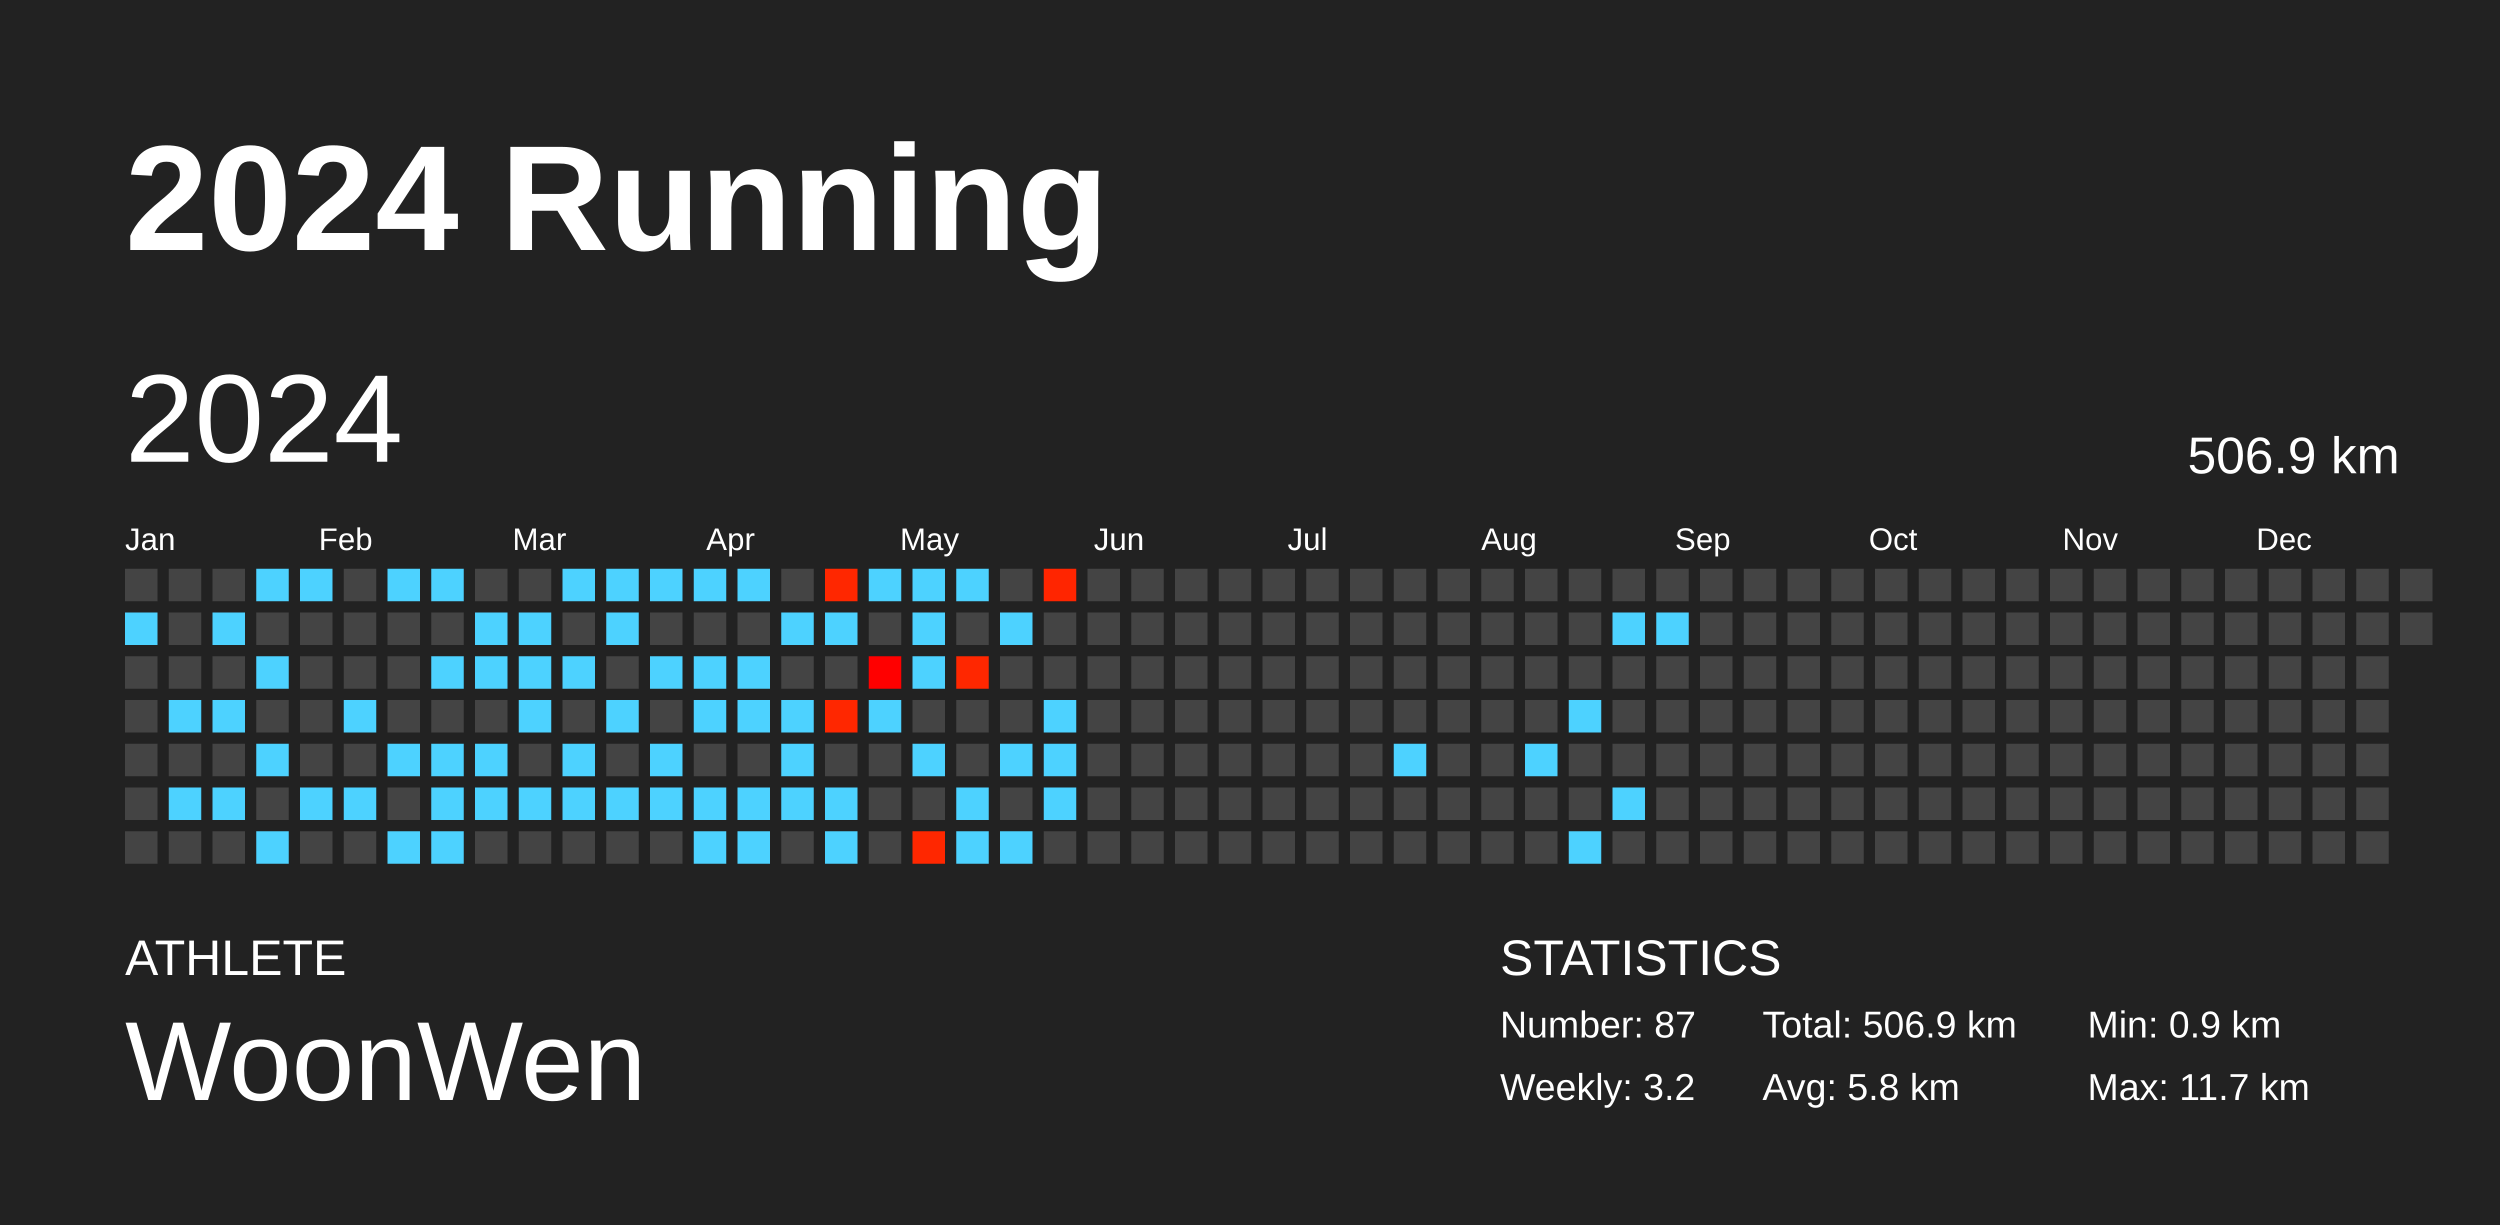
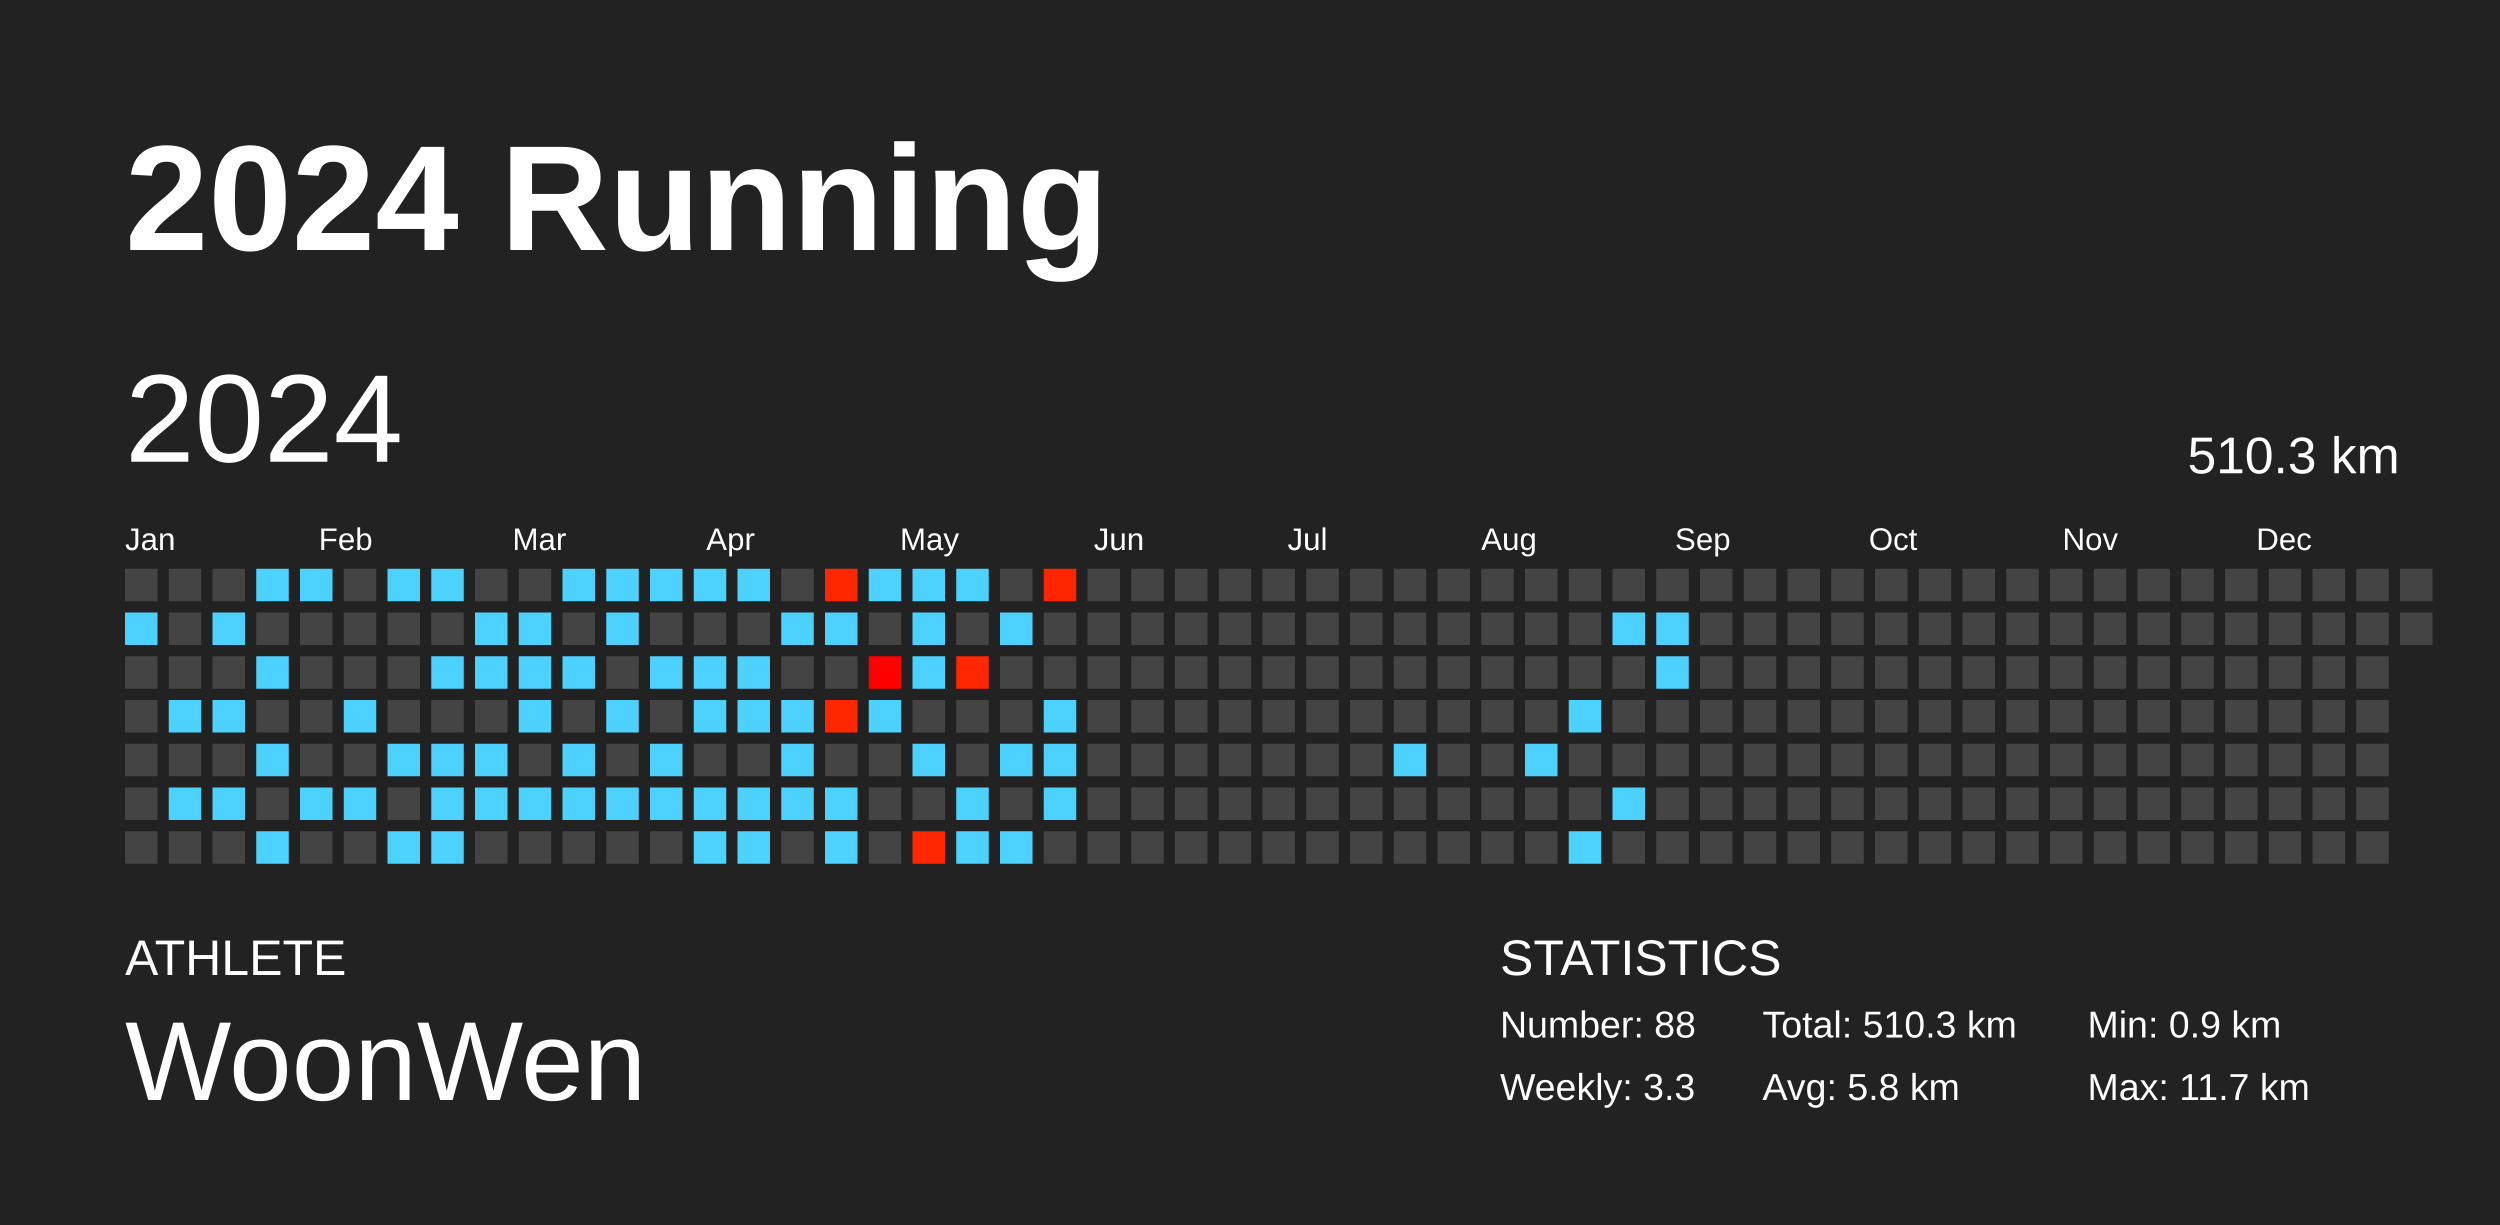
<svg xmlns="http://www.w3.org/2000/svg" baseProfile="full" height="98mm" version="1.1" viewBox="0,0,200,98" width="200mm">
  <defs />
  <rect fill="#222222" height="98" width="200" x="0" y="0" />
  <text fill="#FFFFFF" style="font-size:12px; font-family:Arial; font-weight:bold;" x="10" y="20">2024 Running</text>
  <text fill="#FFFFFF" style="font-size:4px; font-family:Arial" x="10" y="78">ATHLETE</text>
  <text fill="#FFFFFF" style="font-size:9px; font-family:Arial" x="10" y="88">WoonWen</text>
  <text fill="#FFFFFF" style="font-size:4px; font-family:Arial" x="120" y="78">STATISTICS</text>
-   <text fill="#FFFFFF" style="font-size:3px; font-family:Arial" x="120" y="83">Number: 87</text>
-   <text fill="#FFFFFF" style="font-size:3px; font-family:Arial" x="120" y="88">Weekly: 3.2</text>
-   <text fill="#FFFFFF" style="font-size:3px; font-family:Arial" x="141" y="83">Total: 506.9 km</text>
+   <text fill="#FFFFFF" style="font-size:3px; font-family:Arial" x="120" y="83">Number: 88</text>
+   <text fill="#FFFFFF" style="font-size:3px; font-family:Arial" x="120" y="88">Weekly: 3.3</text>
+   <text fill="#FFFFFF" style="font-size:3px; font-family:Arial" x="141" y="83">Total: 510.3 km</text>
  <text fill="#FFFFFF" style="font-size:3px; font-family:Arial" x="141" y="88">Avg: 5.8 km</text>
  <text fill="#FFFFFF" style="font-size:3px; font-family:Arial" x="167" y="83">Min: 0.9 km</text>
  <text fill="#FFFFFF" style="font-size:3px; font-family:Arial" x="167" y="88">Max: 11.7 km</text>
  <text dominant-baseline="hanging" fill="#FFFFFF" style="font-size:10.0px; font-family:Arial;" x="10" y="30">2024</text>
-   <text dominant-baseline="hanging" fill="#FFFFFF" style="font-size:4.125px; font-family:Arial;" x="175" y="35">506.9 km</text>
+   <text dominant-baseline="hanging" fill="#FFFFFF" style="font-size:4.125px; font-family:Arial;" x="175" y="35">510.3 km</text>
  <text fill="#FFFFFF" style="font-size:2.5px; font-family:Arial" x="10.0" y="44">Jan</text>
  <text fill="#FFFFFF" style="font-size:2.5px; font-family:Arial" x="25.5" y="44">Feb</text>
  <text fill="#FFFFFF" style="font-size:2.5px; font-family:Arial" x="41.0" y="44">Mar</text>
  <text fill="#FFFFFF" style="font-size:2.5px; font-family:Arial" x="56.5" y="44">Apr</text>
  <text fill="#FFFFFF" style="font-size:2.5px; font-family:Arial" x="72.0" y="44">May</text>
  <text fill="#FFFFFF" style="font-size:2.5px; font-family:Arial" x="87.5" y="44">Jun</text>
  <text fill="#FFFFFF" style="font-size:2.5px; font-family:Arial" x="103.0" y="44">Jul</text>
  <text fill="#FFFFFF" style="font-size:2.5px; font-family:Arial" x="118.5" y="44">Aug</text>
  <text fill="#FFFFFF" style="font-size:2.5px; font-family:Arial" x="134.0" y="44">Sep</text>
  <text fill="#FFFFFF" style="font-size:2.5px; font-family:Arial" x="149.5" y="44">Oct</text>
  <text fill="#FFFFFF" style="font-size:2.5px; font-family:Arial" x="165.0" y="44">Nov</text>
  <text fill="#FFFFFF" style="font-size:2.5px; font-family:Arial" x="180.5" y="44">Dec</text>
  <rect fill="#444444" height="2.6" width="2.6" x="10.0" y="45.5" />
  <rect fill="#4dd2ff" height="2.6" width="2.6" x="10.0" y="49.0" />
  <rect fill="#444444" height="2.6" width="2.6" x="10.0" y="52.5" />
  <rect fill="#444444" height="2.6" width="2.6" x="10.0" y="56.0" />
  <rect fill="#444444" height="2.6" width="2.6" x="10.0" y="59.5" />
  <rect fill="#444444" height="2.6" width="2.6" x="10.0" y="63.0" />
  <rect fill="#444444" height="2.6" width="2.6" x="10.0" y="66.5" />
  <rect fill="#444444" height="2.6" width="2.6" x="13.5" y="45.5" />
  <rect fill="#444444" height="2.6" width="2.6" x="13.5" y="49.0" />
  <rect fill="#444444" height="2.6" width="2.6" x="13.5" y="52.5" />
  <rect fill="#4dd2ff" height="2.6" width="2.6" x="13.5" y="56.0" />
  <rect fill="#444444" height="2.6" width="2.6" x="13.5" y="59.5" />
  <rect fill="#4dd2ff" height="2.6" width="2.6" x="13.5" y="63.0" />
  <rect fill="#444444" height="2.6" width="2.6" x="13.5" y="66.5" />
  <rect fill="#444444" height="2.6" width="2.6" x="17.0" y="45.5" />
  <rect fill="#4dd2ff" height="2.6" width="2.6" x="17.0" y="49.0" />
  <rect fill="#444444" height="2.6" width="2.6" x="17.0" y="52.5" />
  <rect fill="#4dd2ff" height="2.6" width="2.6" x="17.0" y="56.0" />
  <rect fill="#444444" height="2.6" width="2.6" x="17.0" y="59.5" />
  <rect fill="#4dd2ff" height="2.6" width="2.6" x="17.0" y="63.0" />
  <rect fill="#444444" height="2.6" width="2.6" x="17.0" y="66.5" />
  <rect fill="#4dd2ff" height="2.6" width="2.6" x="20.5" y="45.5" />
  <rect fill="#444444" height="2.6" width="2.6" x="20.5" y="49.0" />
  <rect fill="#4dd2ff" height="2.6" width="2.6" x="20.5" y="52.5" />
  <rect fill="#444444" height="2.6" width="2.6" x="20.5" y="56.0" />
  <rect fill="#4dd2ff" height="2.6" width="2.6" x="20.5" y="59.5" />
  <rect fill="#444444" height="2.6" width="2.6" x="20.5" y="63.0" />
  <rect fill="#4dd2ff" height="2.6" width="2.6" x="20.5" y="66.5" />
  <rect fill="#4dd2ff" height="2.6" width="2.6" x="24.0" y="45.5" />
  <rect fill="#444444" height="2.6" width="2.6" x="24.0" y="49.0" />
  <rect fill="#444444" height="2.6" width="2.6" x="24.0" y="52.5" />
  <rect fill="#444444" height="2.6" width="2.6" x="24.0" y="56.0" />
  <rect fill="#444444" height="2.6" width="2.6" x="24.0" y="59.5" />
  <rect fill="#4dd2ff" height="2.6" width="2.6" x="24.0" y="63.0" />
  <rect fill="#444444" height="2.6" width="2.6" x="24.0" y="66.5" />
  <rect fill="#444444" height="2.6" width="2.6" x="27.5" y="45.5" />
  <rect fill="#444444" height="2.6" width="2.6" x="27.5" y="49.0" />
  <rect fill="#444444" height="2.6" width="2.6" x="27.5" y="52.5" />
  <rect fill="#4dd2ff" height="2.6" width="2.6" x="27.5" y="56.0" />
  <rect fill="#444444" height="2.6" width="2.6" x="27.5" y="59.5" />
  <rect fill="#4dd2ff" height="2.6" width="2.6" x="27.5" y="63.0" />
  <rect fill="#444444" height="2.6" width="2.6" x="27.5" y="66.5" />
  <rect fill="#4dd2ff" height="2.6" width="2.6" x="31.0" y="45.5" />
  <rect fill="#444444" height="2.6" width="2.6" x="31.0" y="49.0" />
  <rect fill="#444444" height="2.6" width="2.6" x="31.0" y="52.5" />
  <rect fill="#444444" height="2.6" width="2.6" x="31.0" y="56.0" />
  <rect fill="#4dd2ff" height="2.6" width="2.6" x="31.0" y="59.5" />
  <rect fill="#444444" height="2.6" width="2.6" x="31.0" y="63.0" />
  <rect fill="#4dd2ff" height="2.6" width="2.6" x="31.0" y="66.5" />
  <rect fill="#4dd2ff" height="2.6" width="2.6" x="34.5" y="45.5" />
  <rect fill="#444444" height="2.6" width="2.6" x="34.5" y="49.0" />
  <rect fill="#4dd2ff" height="2.6" width="2.6" x="34.5" y="52.5" />
  <rect fill="#444444" height="2.6" width="2.6" x="34.5" y="56.0" />
  <rect fill="#4dd2ff" height="2.6" width="2.6" x="34.5" y="59.5" />
  <rect fill="#4dd2ff" height="2.6" width="2.6" x="34.5" y="63.0" />
  <rect fill="#4dd2ff" height="2.6" width="2.6" x="34.5" y="66.5" />
  <rect fill="#444444" height="2.6" width="2.6" x="38.0" y="45.5" />
  <rect fill="#4dd2ff" height="2.6" width="2.6" x="38.0" y="49.0" />
  <rect fill="#4dd2ff" height="2.6" width="2.6" x="38.0" y="52.5" />
  <rect fill="#444444" height="2.6" width="2.6" x="38.0" y="56.0" />
  <rect fill="#4dd2ff" height="2.6" width="2.6" x="38.0" y="59.5" />
  <rect fill="#4dd2ff" height="2.6" width="2.6" x="38.0" y="63.0" />
  <rect fill="#444444" height="2.6" width="2.6" x="38.0" y="66.5" />
  <rect fill="#444444" height="2.6" width="2.6" x="41.5" y="45.5" />
  <rect fill="#4dd2ff" height="2.6" width="2.6" x="41.5" y="49.0" />
  <rect fill="#4dd2ff" height="2.6" width="2.6" x="41.5" y="52.5" />
  <rect fill="#4dd2ff" height="2.6" width="2.6" x="41.5" y="56.0" />
  <rect fill="#444444" height="2.6" width="2.6" x="41.5" y="59.5" />
  <rect fill="#4dd2ff" height="2.6" width="2.6" x="41.5" y="63.0" />
  <rect fill="#444444" height="2.6" width="2.6" x="41.5" y="66.5" />
  <rect fill="#4dd2ff" height="2.6" width="2.6" x="45.0" y="45.5" />
  <rect fill="#444444" height="2.6" width="2.6" x="45.0" y="49.0" />
  <rect fill="#4dd2ff" height="2.6" width="2.6" x="45.0" y="52.5" />
  <rect fill="#444444" height="2.6" width="2.6" x="45.0" y="56.0" />
  <rect fill="#4dd2ff" height="2.6" width="2.6" x="45.0" y="59.5" />
  <rect fill="#4dd2ff" height="2.6" width="2.6" x="45.0" y="63.0" />
  <rect fill="#444444" height="2.6" width="2.6" x="45.0" y="66.5" />
  <rect fill="#4dd2ff" height="2.6" width="2.6" x="48.5" y="45.5" />
  <rect fill="#4dd2ff" height="2.6" width="2.6" x="48.5" y="49.0" />
  <rect fill="#444444" height="2.6" width="2.6" x="48.5" y="52.5" />
  <rect fill="#4dd2ff" height="2.6" width="2.6" x="48.5" y="56.0" />
  <rect fill="#444444" height="2.6" width="2.6" x="48.5" y="59.5" />
  <rect fill="#4dd2ff" height="2.6" width="2.6" x="48.5" y="63.0" />
  <rect fill="#444444" height="2.6" width="2.6" x="48.5" y="66.5" />
  <rect fill="#4dd2ff" height="2.6" width="2.6" x="52.0" y="45.5" />
  <rect fill="#444444" height="2.6" width="2.6" x="52.0" y="49.0" />
  <rect fill="#4dd2ff" height="2.6" width="2.6" x="52.0" y="52.5" />
  <rect fill="#444444" height="2.6" width="2.6" x="52.0" y="56.0" />
  <rect fill="#4dd2ff" height="2.6" width="2.6" x="52.0" y="59.5" />
  <rect fill="#4dd2ff" height="2.6" width="2.6" x="52.0" y="63.0" />
  <rect fill="#444444" height="2.6" width="2.6" x="52.0" y="66.5" />
  <rect fill="#4dd2ff" height="2.6" width="2.6" x="55.5" y="45.5" />
  <rect fill="#444444" height="2.6" width="2.6" x="55.5" y="49.0" />
  <rect fill="#4dd2ff" height="2.6" width="2.6" x="55.5" y="52.5" />
  <rect fill="#4dd2ff" height="2.6" width="2.6" x="55.5" y="56.0" />
  <rect fill="#444444" height="2.6" width="2.6" x="55.5" y="59.5" />
  <rect fill="#4dd2ff" height="2.6" width="2.6" x="55.5" y="63.0" />
  <rect fill="#4dd2ff" height="2.6" width="2.6" x="55.5" y="66.5" />
  <rect fill="#4dd2ff" height="2.6" width="2.6" x="59.0" y="45.5" />
  <rect fill="#444444" height="2.6" width="2.6" x="59.0" y="49.0" />
  <rect fill="#4dd2ff" height="2.6" width="2.6" x="59.0" y="52.5" />
  <rect fill="#4dd2ff" height="2.6" width="2.6" x="59.0" y="56.0" />
  <rect fill="#444444" height="2.6" width="2.6" x="59.0" y="59.5" />
  <rect fill="#4dd2ff" height="2.6" width="2.6" x="59.0" y="63.0" />
  <rect fill="#4dd2ff" height="2.6" width="2.6" x="59.0" y="66.5" />
  <rect fill="#444444" height="2.6" width="2.6" x="62.5" y="45.5" />
  <rect fill="#4dd2ff" height="2.6" width="2.6" x="62.5" y="49.0" />
  <rect fill="#444444" height="2.6" width="2.6" x="62.5" y="52.5" />
  <rect fill="#4dd2ff" height="2.6" width="2.6" x="62.5" y="56.0" />
  <rect fill="#4dd2ff" height="2.6" width="2.6" x="62.5" y="59.5" />
  <rect fill="#4dd2ff" height="2.6" width="2.6" x="62.5" y="63.0" />
  <rect fill="#444444" height="2.6" width="2.6" x="62.5" y="66.5" />
  <rect fill="#ff2700" height="2.6" width="2.6" x="66.0" y="45.5" />
  <rect fill="#4dd2ff" height="2.6" width="2.6" x="66.0" y="49.0" />
  <rect fill="#444444" height="2.6" width="2.6" x="66.0" y="52.5" />
  <rect fill="#ff2700" height="2.6" width="2.6" x="66.0" y="56.0" />
  <rect fill="#444444" height="2.6" width="2.6" x="66.0" y="59.5" />
  <rect fill="#4dd2ff" height="2.6" width="2.6" x="66.0" y="63.0" />
  <rect fill="#4dd2ff" height="2.6" width="2.6" x="66.0" y="66.5" />
  <rect fill="#4dd2ff" height="2.6" width="2.6" x="69.5" y="45.5" />
  <rect fill="#444444" height="2.6" width="2.6" x="69.5" y="49.0" />
  <rect fill="#ff0000" height="2.6" width="2.6" x="69.5" y="52.5" />
  <rect fill="#4dd2ff" height="2.6" width="2.6" x="69.5" y="56.0" />
  <rect fill="#444444" height="2.6" width="2.6" x="69.5" y="59.5" />
  <rect fill="#444444" height="2.6" width="2.6" x="69.5" y="63.0" />
  <rect fill="#444444" height="2.6" width="2.6" x="69.5" y="66.5" />
  <rect fill="#4dd2ff" height="2.6" width="2.6" x="73.0" y="45.5" />
  <rect fill="#4dd2ff" height="2.6" width="2.6" x="73.0" y="49.0" />
  <rect fill="#4dd2ff" height="2.6" width="2.6" x="73.0" y="52.5" />
  <rect fill="#444444" height="2.6" width="2.6" x="73.0" y="56.0" />
  <rect fill="#4dd2ff" height="2.6" width="2.6" x="73.0" y="59.5" />
  <rect fill="#444444" height="2.6" width="2.6" x="73.0" y="63.0" />
  <rect fill="#ff2700" height="2.6" width="2.6" x="73.0" y="66.5" />
  <rect fill="#4dd2ff" height="2.6" width="2.6" x="76.5" y="45.5" />
  <rect fill="#444444" height="2.6" width="2.6" x="76.5" y="49.0" />
  <rect fill="#ff2700" height="2.6" width="2.6" x="76.5" y="52.5" />
  <rect fill="#444444" height="2.6" width="2.6" x="76.5" y="56.0" />
  <rect fill="#444444" height="2.6" width="2.6" x="76.5" y="59.5" />
  <rect fill="#4dd2ff" height="2.6" width="2.6" x="76.5" y="63.0" />
  <rect fill="#4dd2ff" height="2.6" width="2.6" x="76.5" y="66.5" />
  <rect fill="#444444" height="2.6" width="2.6" x="80.0" y="45.5" />
  <rect fill="#4dd2ff" height="2.6" width="2.6" x="80.0" y="49.0" />
  <rect fill="#444444" height="2.6" width="2.6" x="80.0" y="52.5" />
  <rect fill="#444444" height="2.6" width="2.6" x="80.0" y="56.0" />
  <rect fill="#4dd2ff" height="2.6" width="2.6" x="80.0" y="59.5" />
  <rect fill="#444444" height="2.6" width="2.6" x="80.0" y="63.0" />
  <rect fill="#4dd2ff" height="2.6" width="2.6" x="80.0" y="66.5" />
  <rect fill="#ff2500" height="2.6" width="2.6" x="83.5" y="45.5" />
  <rect fill="#444444" height="2.6" width="2.6" x="83.5" y="49.0" />
  <rect fill="#444444" height="2.6" width="2.6" x="83.5" y="52.5" />
  <rect fill="#4dd2ff" height="2.6" width="2.6" x="83.5" y="56.0" />
  <rect fill="#4dd2ff" height="2.6" width="2.6" x="83.5" y="59.5" />
  <rect fill="#4dd2ff" height="2.6" width="2.6" x="83.5" y="63.0" />
  <rect fill="#444444" height="2.6" width="2.6" x="83.5" y="66.5" />
  <rect fill="#444444" height="2.6" width="2.6" x="87.0" y="45.5" />
  <rect fill="#444444" height="2.6" width="2.6" x="87.0" y="49.0" />
  <rect fill="#444444" height="2.6" width="2.6" x="87.0" y="52.5" />
  <rect fill="#444444" height="2.6" width="2.6" x="87.0" y="56.0" />
  <rect fill="#444444" height="2.6" width="2.6" x="87.0" y="59.5" />
  <rect fill="#444444" height="2.6" width="2.6" x="87.0" y="63.0" />
  <rect fill="#444444" height="2.6" width="2.6" x="87.0" y="66.5" />
  <rect fill="#444444" height="2.6" width="2.6" x="90.5" y="45.5" />
  <rect fill="#444444" height="2.6" width="2.6" x="90.5" y="49.0" />
  <rect fill="#444444" height="2.6" width="2.6" x="90.5" y="52.5" />
  <rect fill="#444444" height="2.6" width="2.6" x="90.5" y="56.0" />
  <rect fill="#444444" height="2.6" width="2.6" x="90.5" y="59.5" />
  <rect fill="#444444" height="2.6" width="2.6" x="90.5" y="63.0" />
  <rect fill="#444444" height="2.6" width="2.6" x="90.5" y="66.5" />
  <rect fill="#444444" height="2.6" width="2.6" x="94.0" y="45.5" />
  <rect fill="#444444" height="2.6" width="2.6" x="94.0" y="49.0" />
  <rect fill="#444444" height="2.6" width="2.6" x="94.0" y="52.5" />
  <rect fill="#444444" height="2.6" width="2.6" x="94.0" y="56.0" />
  <rect fill="#444444" height="2.6" width="2.6" x="94.0" y="59.5" />
  <rect fill="#444444" height="2.6" width="2.6" x="94.0" y="63.0" />
  <rect fill="#444444" height="2.6" width="2.6" x="94.0" y="66.5" />
  <rect fill="#444444" height="2.6" width="2.6" x="97.5" y="45.5" />
  <rect fill="#444444" height="2.6" width="2.6" x="97.5" y="49.0" />
  <rect fill="#444444" height="2.6" width="2.6" x="97.5" y="52.5" />
  <rect fill="#444444" height="2.6" width="2.6" x="97.5" y="56.0" />
  <rect fill="#444444" height="2.6" width="2.6" x="97.5" y="59.5" />
  <rect fill="#444444" height="2.6" width="2.6" x="97.5" y="63.0" />
  <rect fill="#444444" height="2.6" width="2.6" x="97.5" y="66.5" />
  <rect fill="#444444" height="2.6" width="2.6" x="101.0" y="45.5" />
  <rect fill="#444444" height="2.6" width="2.6" x="101.0" y="49.0" />
  <rect fill="#444444" height="2.6" width="2.6" x="101.0" y="52.5" />
  <rect fill="#444444" height="2.6" width="2.6" x="101.0" y="56.0" />
  <rect fill="#444444" height="2.6" width="2.6" x="101.0" y="59.5" />
  <rect fill="#444444" height="2.6" width="2.6" x="101.0" y="63.0" />
  <rect fill="#444444" height="2.6" width="2.6" x="101.0" y="66.5" />
  <rect fill="#444444" height="2.6" width="2.6" x="104.5" y="45.5" />
  <rect fill="#444444" height="2.6" width="2.6" x="104.5" y="49.0" />
  <rect fill="#444444" height="2.6" width="2.6" x="104.5" y="52.5" />
  <rect fill="#444444" height="2.6" width="2.6" x="104.5" y="56.0" />
  <rect fill="#444444" height="2.6" width="2.6" x="104.5" y="59.5" />
  <rect fill="#444444" height="2.6" width="2.6" x="104.5" y="63.0" />
  <rect fill="#444444" height="2.6" width="2.6" x="104.5" y="66.5" />
  <rect fill="#444444" height="2.6" width="2.6" x="108.0" y="45.5" />
  <rect fill="#444444" height="2.6" width="2.6" x="108.0" y="49.0" />
  <rect fill="#444444" height="2.6" width="2.6" x="108.0" y="52.5" />
  <rect fill="#444444" height="2.6" width="2.6" x="108.0" y="56.0" />
  <rect fill="#444444" height="2.6" width="2.6" x="108.0" y="59.5" />
  <rect fill="#444444" height="2.6" width="2.6" x="108.0" y="63.0" />
  <rect fill="#444444" height="2.6" width="2.6" x="108.0" y="66.5" />
  <rect fill="#444444" height="2.6" width="2.6" x="111.5" y="45.5" />
  <rect fill="#444444" height="2.6" width="2.6" x="111.5" y="49.0" />
  <rect fill="#444444" height="2.6" width="2.6" x="111.5" y="52.5" />
  <rect fill="#444444" height="2.6" width="2.6" x="111.5" y="56.0" />
  <rect fill="#4dd2ff" height="2.6" width="2.6" x="111.5" y="59.5" />
  <rect fill="#444444" height="2.6" width="2.6" x="111.5" y="63.0" />
  <rect fill="#444444" height="2.6" width="2.6" x="111.5" y="66.5" />
  <rect fill="#444444" height="2.6" width="2.6" x="115.0" y="45.5" />
  <rect fill="#444444" height="2.6" width="2.6" x="115.0" y="49.0" />
  <rect fill="#444444" height="2.6" width="2.6" x="115.0" y="52.5" />
  <rect fill="#444444" height="2.6" width="2.6" x="115.0" y="56.0" />
  <rect fill="#444444" height="2.6" width="2.6" x="115.0" y="59.5" />
  <rect fill="#444444" height="2.6" width="2.6" x="115.0" y="63.0" />
  <rect fill="#444444" height="2.6" width="2.6" x="115.0" y="66.5" />
  <rect fill="#444444" height="2.6" width="2.6" x="118.5" y="45.5" />
  <rect fill="#444444" height="2.6" width="2.6" x="118.5" y="49.0" />
  <rect fill="#444444" height="2.6" width="2.6" x="118.5" y="52.5" />
  <rect fill="#444444" height="2.6" width="2.6" x="118.5" y="56.0" />
  <rect fill="#444444" height="2.6" width="2.6" x="118.5" y="59.5" />
  <rect fill="#444444" height="2.6" width="2.6" x="118.5" y="63.0" />
  <rect fill="#444444" height="2.6" width="2.6" x="118.5" y="66.5" />
  <rect fill="#444444" height="2.6" width="2.6" x="122.0" y="45.5" />
  <rect fill="#444444" height="2.6" width="2.6" x="122.0" y="49.0" />
  <rect fill="#444444" height="2.6" width="2.6" x="122.0" y="52.5" />
  <rect fill="#444444" height="2.6" width="2.6" x="122.0" y="56.0" />
  <rect fill="#4dd2ff" height="2.6" width="2.6" x="122.0" y="59.5" />
  <rect fill="#444444" height="2.6" width="2.6" x="122.0" y="63.0" />
  <rect fill="#444444" height="2.6" width="2.6" x="122.0" y="66.5" />
  <rect fill="#444444" height="2.6" width="2.6" x="125.5" y="45.5" />
  <rect fill="#444444" height="2.6" width="2.6" x="125.5" y="49.0" />
  <rect fill="#444444" height="2.6" width="2.6" x="125.5" y="52.5" />
  <rect fill="#4dd2ff" height="2.6" width="2.6" x="125.5" y="56.0" />
  <rect fill="#444444" height="2.6" width="2.6" x="125.5" y="59.5" />
  <rect fill="#444444" height="2.6" width="2.6" x="125.5" y="63.0" />
  <rect fill="#4dd2ff" height="2.6" width="2.6" x="125.5" y="66.5" />
  <rect fill="#444444" height="2.6" width="2.6" x="129.0" y="45.5" />
  <rect fill="#4dd2ff" height="2.6" width="2.6" x="129.0" y="49.0" />
  <rect fill="#444444" height="2.6" width="2.6" x="129.0" y="52.5" />
  <rect fill="#444444" height="2.6" width="2.6" x="129.0" y="56.0" />
  <rect fill="#444444" height="2.6" width="2.6" x="129.0" y="59.5" />
  <rect fill="#4dd2ff" height="2.6" width="2.6" x="129.0" y="63.0" />
  <rect fill="#444444" height="2.6" width="2.6" x="129.0" y="66.5" />
  <rect fill="#444444" height="2.6" width="2.6" x="132.5" y="45.5" />
  <rect fill="#4dd2ff" height="2.6" width="2.6" x="132.5" y="49.0" />
-   <rect fill="#444444" height="2.6" width="2.6" x="132.5" y="52.5" />
+   <rect fill="#4dd2ff" height="2.6" width="2.6" x="132.5" y="52.5" />
  <rect fill="#444444" height="2.6" width="2.6" x="132.5" y="56.0" />
  <rect fill="#444444" height="2.6" width="2.6" x="132.5" y="59.5" />
  <rect fill="#444444" height="2.6" width="2.6" x="132.5" y="63.0" />
  <rect fill="#444444" height="2.6" width="2.6" x="132.5" y="66.5" />
  <rect fill="#444444" height="2.6" width="2.6" x="136.0" y="45.5" />
  <rect fill="#444444" height="2.6" width="2.6" x="136.0" y="49.0" />
  <rect fill="#444444" height="2.6" width="2.6" x="136.0" y="52.5" />
  <rect fill="#444444" height="2.6" width="2.6" x="136.0" y="56.0" />
  <rect fill="#444444" height="2.6" width="2.6" x="136.0" y="59.5" />
  <rect fill="#444444" height="2.6" width="2.6" x="136.0" y="63.0" />
  <rect fill="#444444" height="2.6" width="2.6" x="136.0" y="66.5" />
  <rect fill="#444444" height="2.6" width="2.6" x="139.5" y="45.5" />
  <rect fill="#444444" height="2.6" width="2.6" x="139.5" y="49.0" />
  <rect fill="#444444" height="2.6" width="2.6" x="139.5" y="52.5" />
  <rect fill="#444444" height="2.6" width="2.6" x="139.5" y="56.0" />
  <rect fill="#444444" height="2.6" width="2.6" x="139.5" y="59.5" />
  <rect fill="#444444" height="2.6" width="2.6" x="139.5" y="63.0" />
  <rect fill="#444444" height="2.6" width="2.6" x="139.5" y="66.5" />
  <rect fill="#444444" height="2.6" width="2.6" x="143.0" y="45.5" />
  <rect fill="#444444" height="2.6" width="2.6" x="143.0" y="49.0" />
  <rect fill="#444444" height="2.6" width="2.6" x="143.0" y="52.5" />
  <rect fill="#444444" height="2.6" width="2.6" x="143.0" y="56.0" />
  <rect fill="#444444" height="2.6" width="2.6" x="143.0" y="59.5" />
  <rect fill="#444444" height="2.6" width="2.6" x="143.0" y="63.0" />
  <rect fill="#444444" height="2.6" width="2.6" x="143.0" y="66.5" />
  <rect fill="#444444" height="2.6" width="2.6" x="146.5" y="45.5" />
  <rect fill="#444444" height="2.6" width="2.6" x="146.5" y="49.0" />
  <rect fill="#444444" height="2.6" width="2.6" x="146.5" y="52.5" />
  <rect fill="#444444" height="2.6" width="2.6" x="146.5" y="56.0" />
  <rect fill="#444444" height="2.6" width="2.6" x="146.5" y="59.5" />
  <rect fill="#444444" height="2.6" width="2.6" x="146.5" y="63.0" />
  <rect fill="#444444" height="2.6" width="2.6" x="146.5" y="66.5" />
  <rect fill="#444444" height="2.6" width="2.6" x="150.0" y="45.5" />
  <rect fill="#444444" height="2.6" width="2.6" x="150.0" y="49.0" />
  <rect fill="#444444" height="2.6" width="2.6" x="150.0" y="52.5" />
  <rect fill="#444444" height="2.6" width="2.6" x="150.0" y="56.0" />
  <rect fill="#444444" height="2.6" width="2.6" x="150.0" y="59.5" />
  <rect fill="#444444" height="2.6" width="2.6" x="150.0" y="63.0" />
  <rect fill="#444444" height="2.6" width="2.6" x="150.0" y="66.5" />
  <rect fill="#444444" height="2.6" width="2.6" x="153.5" y="45.5" />
  <rect fill="#444444" height="2.6" width="2.6" x="153.5" y="49.0" />
  <rect fill="#444444" height="2.6" width="2.6" x="153.5" y="52.5" />
  <rect fill="#444444" height="2.6" width="2.6" x="153.5" y="56.0" />
  <rect fill="#444444" height="2.6" width="2.6" x="153.5" y="59.5" />
  <rect fill="#444444" height="2.6" width="2.6" x="153.5" y="63.0" />
  <rect fill="#444444" height="2.6" width="2.6" x="153.5" y="66.5" />
  <rect fill="#444444" height="2.6" width="2.6" x="157.0" y="45.5" />
  <rect fill="#444444" height="2.6" width="2.6" x="157.0" y="49.0" />
  <rect fill="#444444" height="2.6" width="2.6" x="157.0" y="52.5" />
  <rect fill="#444444" height="2.6" width="2.6" x="157.0" y="56.0" />
  <rect fill="#444444" height="2.6" width="2.6" x="157.0" y="59.5" />
  <rect fill="#444444" height="2.6" width="2.6" x="157.0" y="63.0" />
  <rect fill="#444444" height="2.6" width="2.6" x="157.0" y="66.5" />
  <rect fill="#444444" height="2.6" width="2.6" x="160.5" y="45.5" />
  <rect fill="#444444" height="2.6" width="2.6" x="160.5" y="49.0" />
  <rect fill="#444444" height="2.6" width="2.6" x="160.5" y="52.5" />
  <rect fill="#444444" height="2.6" width="2.6" x="160.5" y="56.0" />
  <rect fill="#444444" height="2.6" width="2.6" x="160.5" y="59.5" />
  <rect fill="#444444" height="2.6" width="2.6" x="160.5" y="63.0" />
  <rect fill="#444444" height="2.6" width="2.6" x="160.5" y="66.5" />
  <rect fill="#444444" height="2.6" width="2.6" x="164.0" y="45.5" />
  <rect fill="#444444" height="2.6" width="2.6" x="164.0" y="49.0" />
  <rect fill="#444444" height="2.6" width="2.6" x="164.0" y="52.5" />
  <rect fill="#444444" height="2.6" width="2.6" x="164.0" y="56.0" />
  <rect fill="#444444" height="2.6" width="2.6" x="164.0" y="59.5" />
  <rect fill="#444444" height="2.6" width="2.6" x="164.0" y="63.0" />
  <rect fill="#444444" height="2.6" width="2.6" x="164.0" y="66.5" />
  <rect fill="#444444" height="2.6" width="2.6" x="167.5" y="45.5" />
  <rect fill="#444444" height="2.6" width="2.6" x="167.5" y="49.0" />
  <rect fill="#444444" height="2.6" width="2.6" x="167.5" y="52.5" />
  <rect fill="#444444" height="2.6" width="2.6" x="167.5" y="56.0" />
  <rect fill="#444444" height="2.6" width="2.6" x="167.5" y="59.5" />
  <rect fill="#444444" height="2.6" width="2.6" x="167.5" y="63.0" />
  <rect fill="#444444" height="2.6" width="2.6" x="167.5" y="66.5" />
  <rect fill="#444444" height="2.6" width="2.6" x="171.0" y="45.5" />
  <rect fill="#444444" height="2.6" width="2.6" x="171.0" y="49.0" />
  <rect fill="#444444" height="2.6" width="2.6" x="171.0" y="52.5" />
  <rect fill="#444444" height="2.6" width="2.6" x="171.0" y="56.0" />
  <rect fill="#444444" height="2.6" width="2.6" x="171.0" y="59.5" />
  <rect fill="#444444" height="2.6" width="2.6" x="171.0" y="63.0" />
  <rect fill="#444444" height="2.6" width="2.6" x="171.0" y="66.5" />
  <rect fill="#444444" height="2.6" width="2.6" x="174.5" y="45.5" />
  <rect fill="#444444" height="2.6" width="2.6" x="174.5" y="49.0" />
  <rect fill="#444444" height="2.6" width="2.6" x="174.5" y="52.5" />
  <rect fill="#444444" height="2.6" width="2.6" x="174.5" y="56.0" />
  <rect fill="#444444" height="2.6" width="2.6" x="174.5" y="59.5" />
  <rect fill="#444444" height="2.6" width="2.6" x="174.5" y="63.0" />
  <rect fill="#444444" height="2.6" width="2.6" x="174.5" y="66.5" />
  <rect fill="#444444" height="2.6" width="2.6" x="178.0" y="45.5" />
  <rect fill="#444444" height="2.6" width="2.6" x="178.0" y="49.0" />
  <rect fill="#444444" height="2.6" width="2.6" x="178.0" y="52.5" />
  <rect fill="#444444" height="2.6" width="2.6" x="178.0" y="56.0" />
  <rect fill="#444444" height="2.6" width="2.6" x="178.0" y="59.5" />
  <rect fill="#444444" height="2.6" width="2.6" x="178.0" y="63.0" />
  <rect fill="#444444" height="2.6" width="2.6" x="178.0" y="66.5" />
  <rect fill="#444444" height="2.6" width="2.6" x="181.5" y="45.5" />
  <rect fill="#444444" height="2.6" width="2.6" x="181.5" y="49.0" />
  <rect fill="#444444" height="2.6" width="2.6" x="181.5" y="52.5" />
  <rect fill="#444444" height="2.6" width="2.6" x="181.5" y="56.0" />
  <rect fill="#444444" height="2.6" width="2.6" x="181.5" y="59.5" />
  <rect fill="#444444" height="2.6" width="2.6" x="181.5" y="63.0" />
  <rect fill="#444444" height="2.6" width="2.6" x="181.5" y="66.5" />
  <rect fill="#444444" height="2.6" width="2.6" x="185.0" y="45.5" />
  <rect fill="#444444" height="2.6" width="2.6" x="185.0" y="49.0" />
  <rect fill="#444444" height="2.6" width="2.6" x="185.0" y="52.5" />
  <rect fill="#444444" height="2.6" width="2.6" x="185.0" y="56.0" />
  <rect fill="#444444" height="2.6" width="2.6" x="185.0" y="59.5" />
  <rect fill="#444444" height="2.6" width="2.6" x="185.0" y="63.0" />
  <rect fill="#444444" height="2.6" width="2.6" x="185.0" y="66.5" />
  <rect fill="#444444" height="2.6" width="2.6" x="188.5" y="45.5" />
  <rect fill="#444444" height="2.6" width="2.6" x="188.5" y="49.0" />
  <rect fill="#444444" height="2.6" width="2.6" x="188.5" y="52.5" />
  <rect fill="#444444" height="2.6" width="2.6" x="188.5" y="56.0" />
  <rect fill="#444444" height="2.6" width="2.6" x="188.5" y="59.5" />
  <rect fill="#444444" height="2.6" width="2.6" x="188.5" y="63.0" />
  <rect fill="#444444" height="2.6" width="2.6" x="188.5" y="66.5" />
  <rect fill="#444444" height="2.6" width="2.6" x="192.0" y="45.5" />
  <rect fill="#444444" height="2.6" width="2.6" x="192.0" y="49.0" />
</svg>
